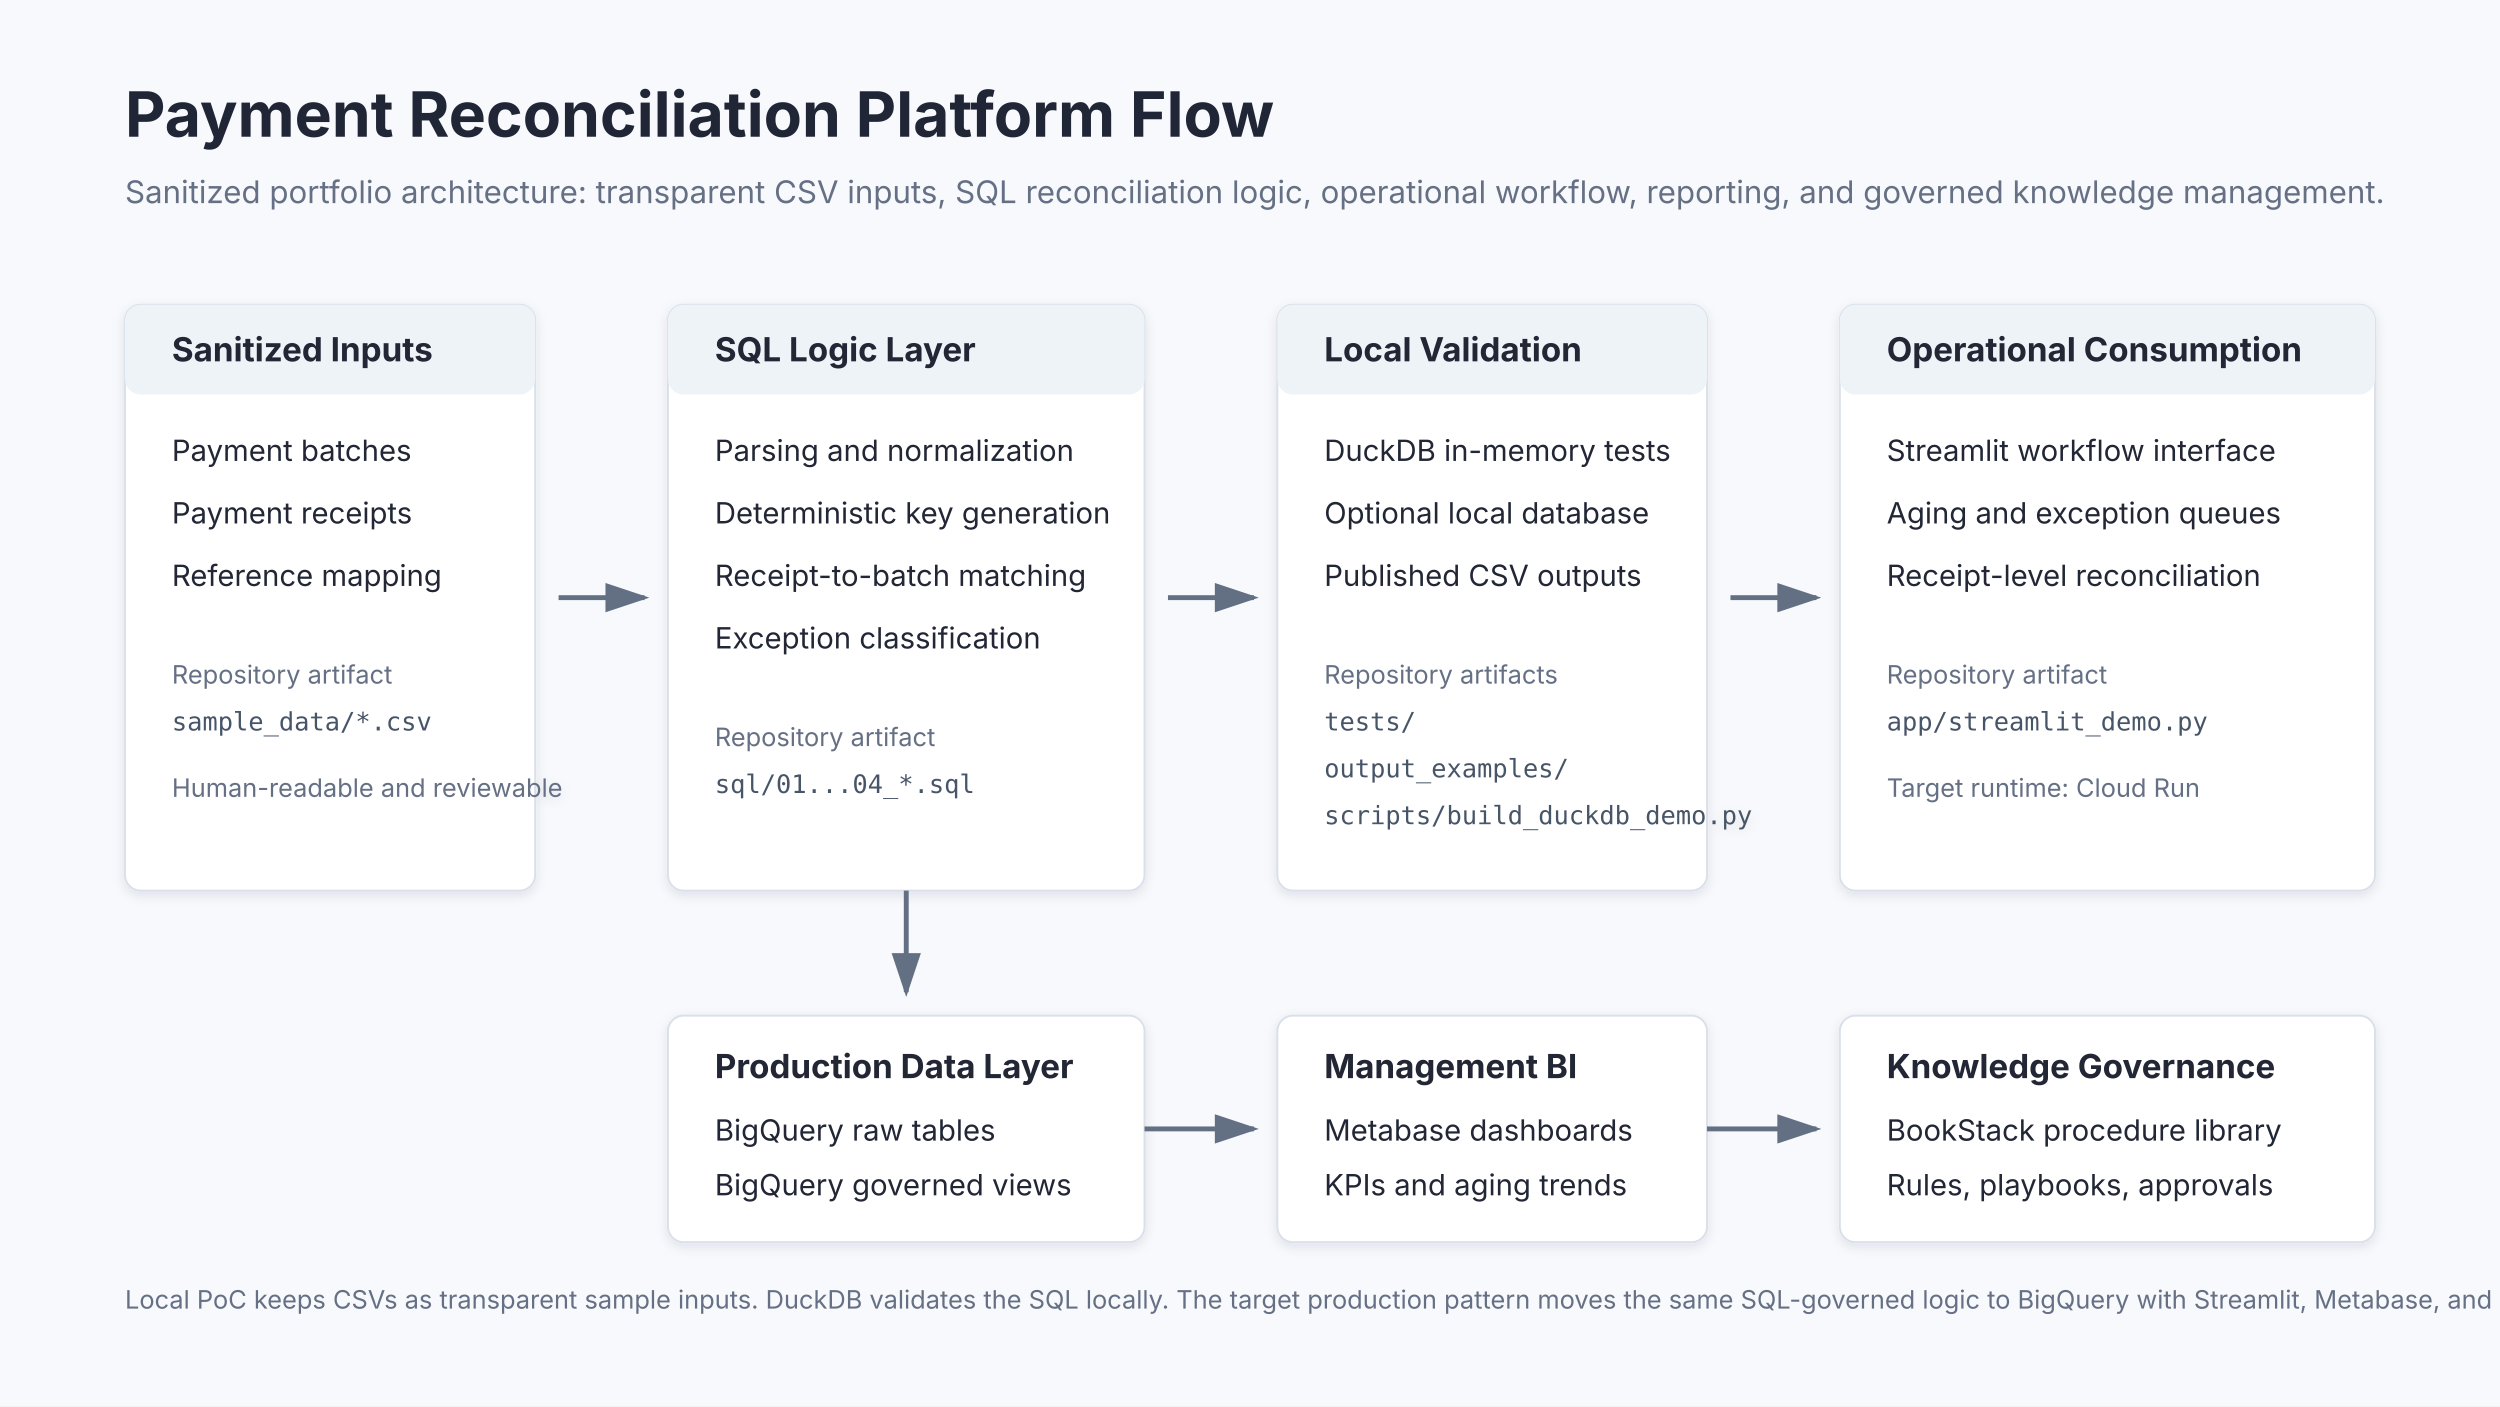
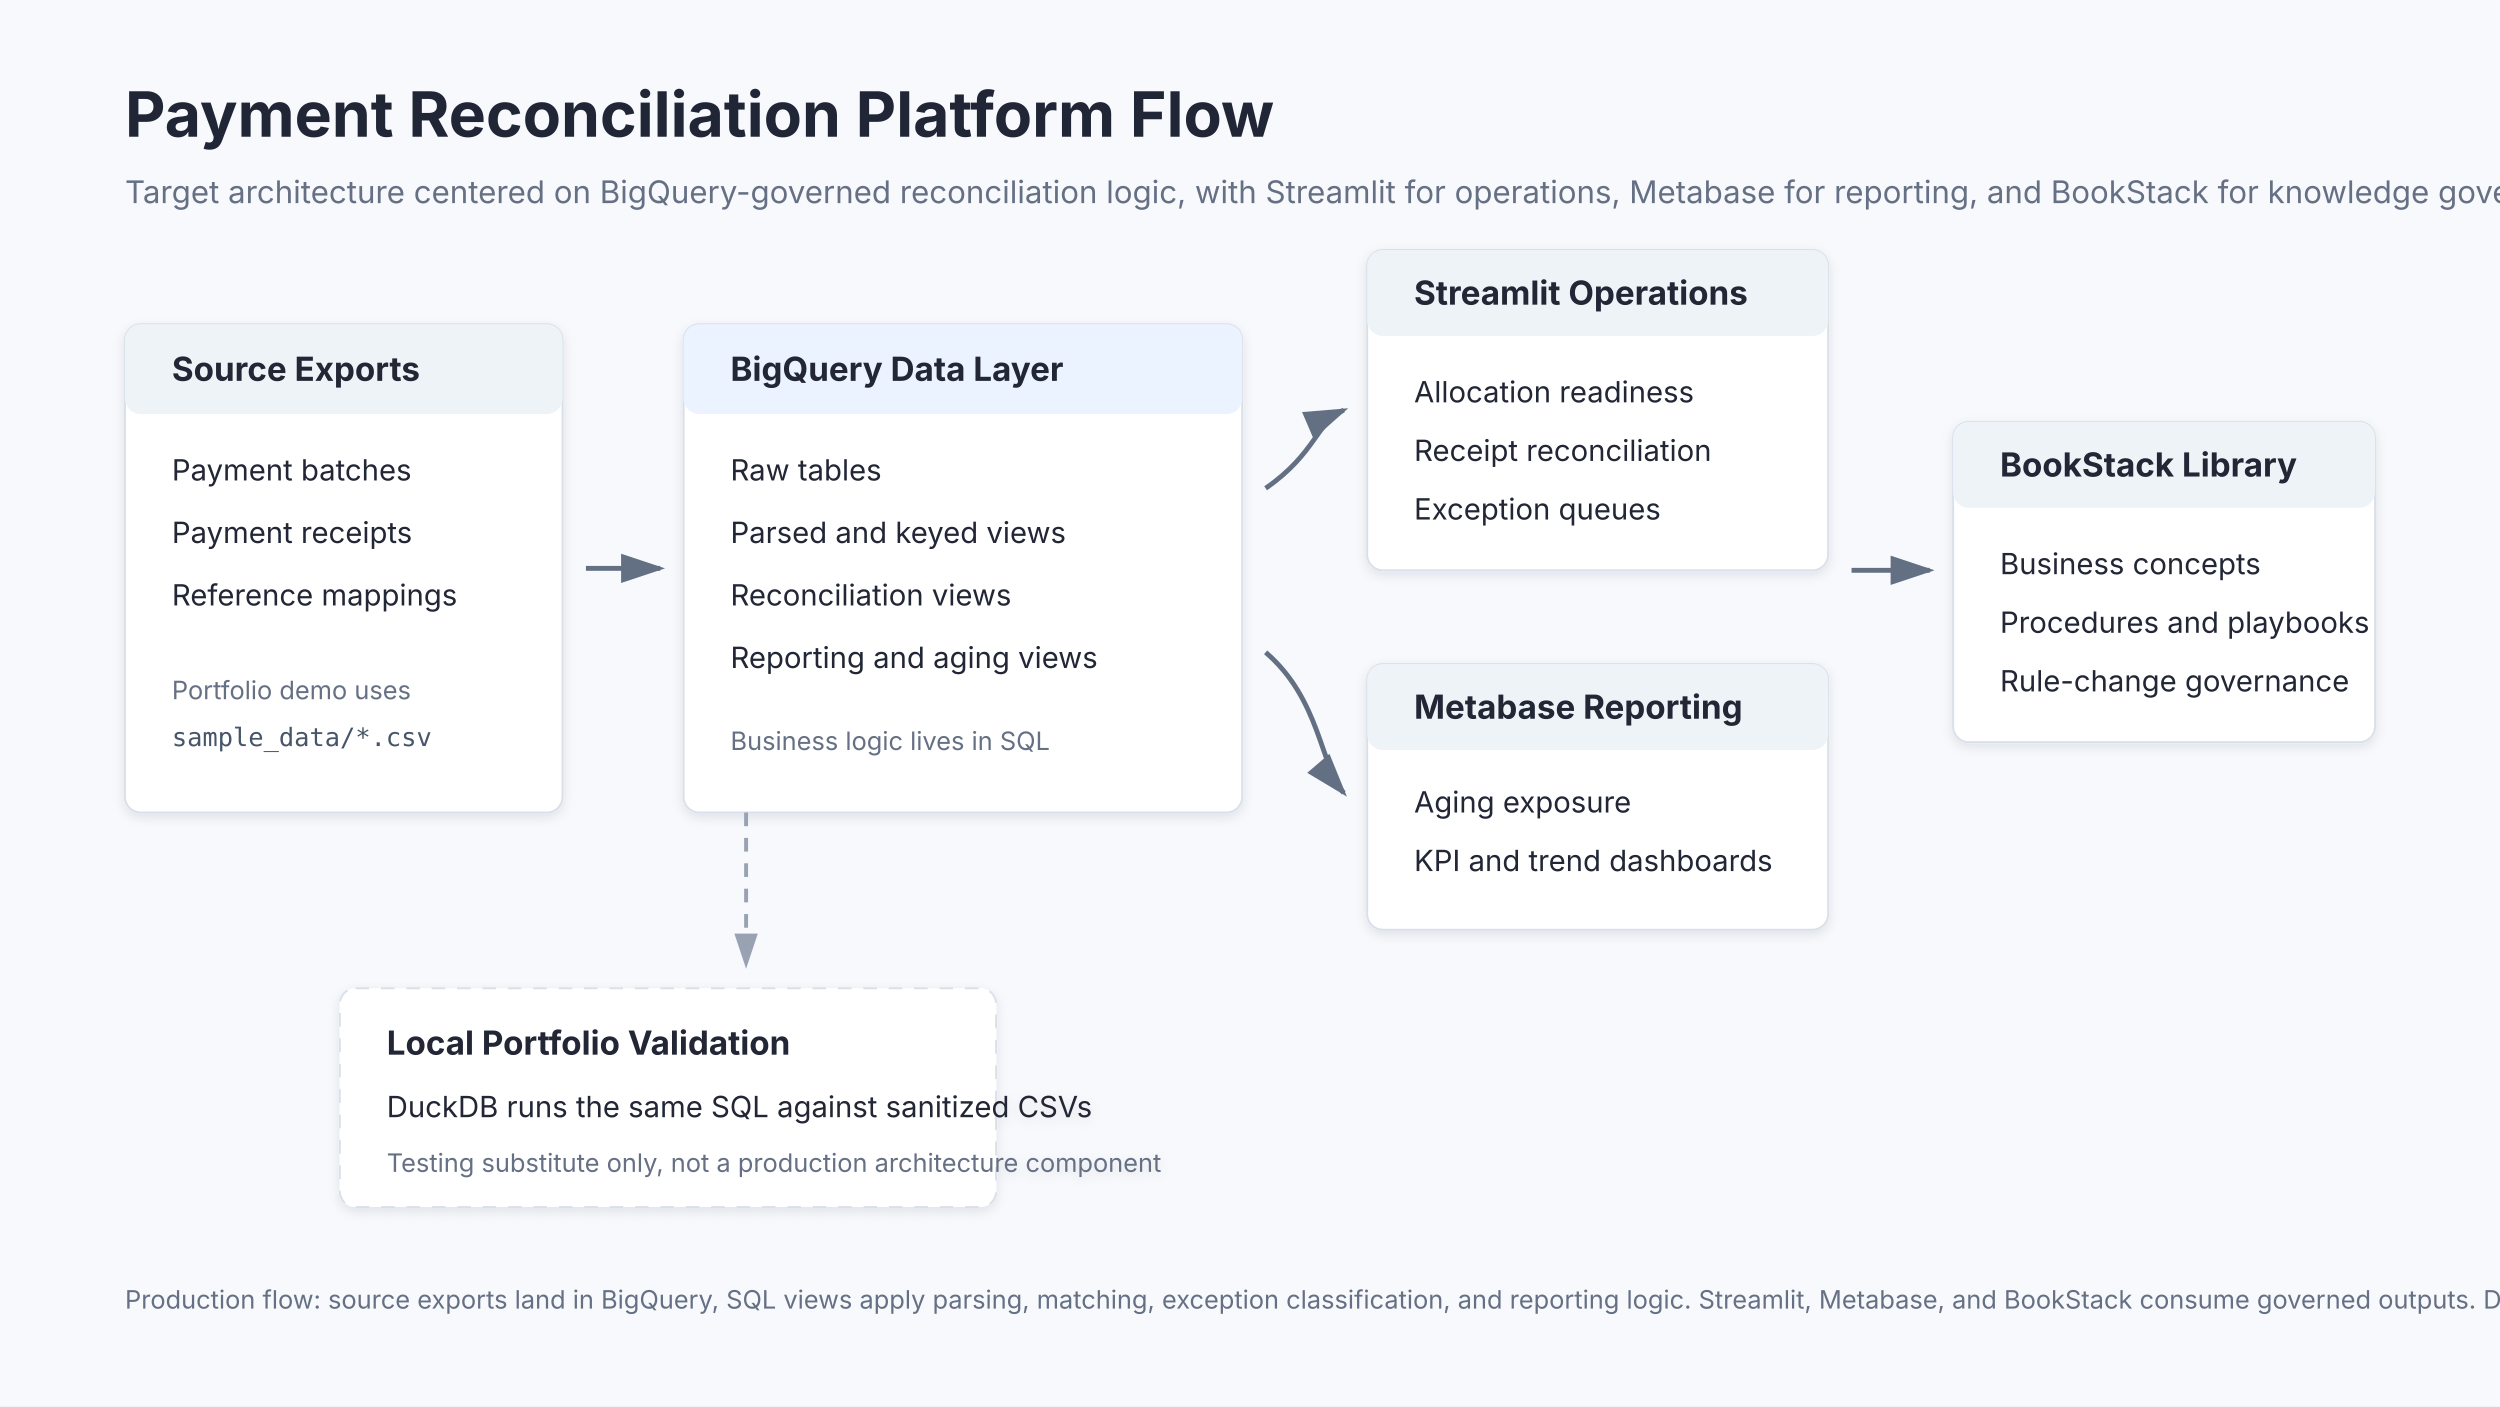
<svg xmlns="http://www.w3.org/2000/svg" width="1280" height="720" viewBox="0 0 1280 720" fill="none">
  <rect width="1280" height="720" fill="#F7F9FC" />
  <text x="64" y="70" font-family="Inter, Segoe UI, Arial, sans-serif" font-size="32" font-weight="700" fill="#202635">Payment Reconciliation Platform Flow</text>
-   <text x="64" y="104" font-family="Inter, Segoe UI, Arial, sans-serif" font-size="16" fill="#667085">Sanitized portfolio architecture: transparent CSV inputs, SQL reconciliation logic, operational workflow, reporting, and governed knowledge management.</text>
+   <text x="64" y="104" font-family="Inter, Segoe UI, Arial, sans-serif" font-size="16" fill="#667085">Target architecture centered on BigQuery-governed reconciliation logic, with Streamlit for operations, Metabase for reporting, and BookStack for knowledge governance.</text>
  <defs>
    <marker id="arrow" markerWidth="10" markerHeight="10" refX="8" refY="3" orient="auto" markerUnits="strokeWidth">
      <path d="M0,0 L0,6 L9,3 z" fill="#637083" />
+     </marker>
+     <marker id="arrow-muted" markerWidth="10" markerHeight="10" refX="8" refY="3" orient="auto" markerUnits="strokeWidth">
+       <path d="M0,0 L0,6 L9,3 z" fill="#98A2B3" />
    </marker>
    <filter id="shadow" x="-20%" y="-20%" width="140%" height="140%">
      <feDropShadow dx="0" dy="2" stdDeviation="3" flood-color="#101828" flood-opacity="0.10" />
    </filter>
  </defs>
  <g filter="url(#shadow)">
-     <rect x="64" y="156" width="210" height="300" rx="8" fill="#FFFFFF" stroke="#D9E0EA" />
-     <rect x="64" y="156" width="210" height="46" rx="8" fill="#EEF3F8" />
-     <text x="88" y="185" font-family="Inter, Segoe UI, Arial, sans-serif" font-size="17" font-weight="700" fill="#202635">Sanitized Inputs</text>
-     <text x="88" y="236" font-family="Inter, Segoe UI, Arial, sans-serif" font-size="15" fill="#202635">Payment batches</text>
-     <text x="88" y="268" font-family="Inter, Segoe UI, Arial, sans-serif" font-size="15" fill="#202635">Payment receipts</text>
-     <text x="88" y="300" font-family="Inter, Segoe UI, Arial, sans-serif" font-size="15" fill="#202635">Reference mapping</text>
-     <text x="88" y="350" font-family="Inter, Segoe UI, Arial, sans-serif" font-size="13" fill="#667085">Repository artifact</text>
-     <text x="88" y="374" font-family="Consolas, Monaco, monospace" font-size="13" fill="#475467">sample_data/*.csv</text>
-     <text x="88" y="408" font-family="Inter, Segoe UI, Arial, sans-serif" font-size="13" fill="#667085">Human-readable and reviewable</text>
+     <rect x="64" y="166" width="224" height="250" rx="8" fill="#FFFFFF" stroke="#D9E0EA" />
+     <rect x="64" y="166" width="224" height="46" rx="8" fill="#EEF3F8" />
+     <text x="88" y="195" font-family="Inter, Segoe UI, Arial, sans-serif" font-size="17" font-weight="700" fill="#202635">Source Exports</text>
+     <text x="88" y="246" font-family="Inter, Segoe UI, Arial, sans-serif" font-size="15" fill="#202635">Payment batches</text>
+     <text x="88" y="278" font-family="Inter, Segoe UI, Arial, sans-serif" font-size="15" fill="#202635">Payment receipts</text>
+     <text x="88" y="310" font-family="Inter, Segoe UI, Arial, sans-serif" font-size="15" fill="#202635">Reference mappings</text>
+     <text x="88" y="358" font-family="Inter, Segoe UI, Arial, sans-serif" font-size="13" fill="#667085">Portfolio demo uses</text>
+     <text x="88" y="382" font-family="Consolas, Monaco, monospace" font-size="13" fill="#475467">sample_data/*.csv</text>
  </g>
  <g filter="url(#shadow)">
-     <rect x="342" y="156" width="244" height="300" rx="8" fill="#FFFFFF" stroke="#D9E0EA" />
-     <rect x="342" y="156" width="244" height="46" rx="8" fill="#EEF3F8" />
-     <text x="366" y="185" font-family="Inter, Segoe UI, Arial, sans-serif" font-size="17" font-weight="700" fill="#202635">SQL Logic Layer</text>
-     <text x="366" y="236" font-family="Inter, Segoe UI, Arial, sans-serif" font-size="15" fill="#202635">Parsing and normalization</text>
-     <text x="366" y="268" font-family="Inter, Segoe UI, Arial, sans-serif" font-size="15" fill="#202635">Deterministic key generation</text>
-     <text x="366" y="300" font-family="Inter, Segoe UI, Arial, sans-serif" font-size="15" fill="#202635">Receipt-to-batch matching</text>
-     <text x="366" y="332" font-family="Inter, Segoe UI, Arial, sans-serif" font-size="15" fill="#202635">Exception classification</text>
-     <text x="366" y="382" font-family="Inter, Segoe UI, Arial, sans-serif" font-size="13" fill="#667085">Repository artifact</text>
-     <text x="366" y="406" font-family="Consolas, Monaco, monospace" font-size="13" fill="#475467">sql/01...04_*.sql</text>
+     <rect x="350" y="166" width="286" height="250" rx="8" fill="#FFFFFF" stroke="#D9E0EA" />
+     <rect x="350" y="166" width="286" height="46" rx="8" fill="#EAF3FF" />
+     <text x="374" y="195" font-family="Inter, Segoe UI, Arial, sans-serif" font-size="17" font-weight="700" fill="#202635">BigQuery Data Layer</text>
+     <text x="374" y="246" font-family="Inter, Segoe UI, Arial, sans-serif" font-size="15" fill="#202635">Raw tables</text>
+     <text x="374" y="278" font-family="Inter, Segoe UI, Arial, sans-serif" font-size="15" fill="#202635">Parsed and keyed views</text>
+     <text x="374" y="310" font-family="Inter, Segoe UI, Arial, sans-serif" font-size="15" fill="#202635">Reconciliation views</text>
+     <text x="374" y="342" font-family="Inter, Segoe UI, Arial, sans-serif" font-size="15" fill="#202635">Reporting and aging views</text>
+     <text x="374" y="384" font-family="Inter, Segoe UI, Arial, sans-serif" font-size="13" fill="#667085">Business logic lives in SQL</text>
  </g>
  <g filter="url(#shadow)">
-     <rect x="654" y="156" width="220" height="300" rx="8" fill="#FFFFFF" stroke="#D9E0EA" />
-     <rect x="654" y="156" width="220" height="46" rx="8" fill="#EEF3F8" />
-     <text x="678" y="185" font-family="Inter, Segoe UI, Arial, sans-serif" font-size="17" font-weight="700" fill="#202635">Local Validation</text>
-     <text x="678" y="236" font-family="Inter, Segoe UI, Arial, sans-serif" font-size="15" fill="#202635">DuckDB in-memory tests</text>
-     <text x="678" y="268" font-family="Inter, Segoe UI, Arial, sans-serif" font-size="15" fill="#202635">Optional local database</text>
-     <text x="678" y="300" font-family="Inter, Segoe UI, Arial, sans-serif" font-size="15" fill="#202635">Published CSV outputs</text>
-     <text x="678" y="350" font-family="Inter, Segoe UI, Arial, sans-serif" font-size="13" fill="#667085">Repository artifacts</text>
-     <text x="678" y="374" font-family="Consolas, Monaco, monospace" font-size="13" fill="#475467">tests/</text>
-     <text x="678" y="398" font-family="Consolas, Monaco, monospace" font-size="13" fill="#475467">output_examples/</text>
-     <text x="678" y="422" font-family="Consolas, Monaco, monospace" font-size="13" fill="#475467">scripts/build_duckdb_demo.py</text>
+     <rect x="700" y="128" width="236" height="164" rx="8" fill="#FFFFFF" stroke="#D9E0EA" />
+     <rect x="700" y="128" width="236" height="44" rx="8" fill="#EEF3F8" />
+     <text x="724" y="156" font-family="Inter, Segoe UI, Arial, sans-serif" font-size="17" font-weight="700" fill="#202635">Streamlit Operations</text>
+     <text x="724" y="206" font-family="Inter, Segoe UI, Arial, sans-serif" font-size="15" fill="#202635">Allocation readiness</text>
+     <text x="724" y="236" font-family="Inter, Segoe UI, Arial, sans-serif" font-size="15" fill="#202635">Receipt reconciliation</text>
+     <text x="724" y="266" font-family="Inter, Segoe UI, Arial, sans-serif" font-size="15" fill="#202635">Exception queues</text>
  </g>
  <g filter="url(#shadow)">
-     <rect x="942" y="156" width="274" height="300" rx="8" fill="#FFFFFF" stroke="#D9E0EA" />
-     <rect x="942" y="156" width="274" height="46" rx="8" fill="#EEF3F8" />
-     <text x="966" y="185" font-family="Inter, Segoe UI, Arial, sans-serif" font-size="17" font-weight="700" fill="#202635">Operational Consumption</text>
-     <text x="966" y="236" font-family="Inter, Segoe UI, Arial, sans-serif" font-size="15" fill="#202635">Streamlit workflow interface</text>
-     <text x="966" y="268" font-family="Inter, Segoe UI, Arial, sans-serif" font-size="15" fill="#202635">Aging and exception queues</text>
-     <text x="966" y="300" font-family="Inter, Segoe UI, Arial, sans-serif" font-size="15" fill="#202635">Receipt-level reconciliation</text>
-     <text x="966" y="350" font-family="Inter, Segoe UI, Arial, sans-serif" font-size="13" fill="#667085">Repository artifact</text>
-     <text x="966" y="374" font-family="Consolas, Monaco, monospace" font-size="13" fill="#475467">app/streamlit_demo.py</text>
-     <text x="966" y="408" font-family="Inter, Segoe UI, Arial, sans-serif" font-size="13" fill="#667085">Target runtime: Cloud Run</text>
-   </g>
-   <path d="M286 306 H330" stroke="#637083" stroke-width="2.5" marker-end="url(#arrow)" />
-   <path d="M598 306 H642" stroke="#637083" stroke-width="2.5" marker-end="url(#arrow)" />
-   <path d="M886 306 H930" stroke="#637083" stroke-width="2.5" marker-end="url(#arrow)" />
-   <g filter="url(#shadow)">
-     <rect x="342" y="520" width="244" height="116" rx="8" fill="#FFFFFF" stroke="#D9E0EA" />
-     <text x="366" y="552" font-family="Inter, Segoe UI, Arial, sans-serif" font-size="17" font-weight="700" fill="#202635">Production Data Layer</text>
-     <text x="366" y="584" font-family="Inter, Segoe UI, Arial, sans-serif" font-size="15" fill="#202635">BigQuery raw tables</text>
-     <text x="366" y="612" font-family="Inter, Segoe UI, Arial, sans-serif" font-size="15" fill="#202635">BigQuery governed views</text>
+     <rect x="700" y="340" width="236" height="136" rx="8" fill="#FFFFFF" stroke="#D9E0EA" />
+     <rect x="700" y="340" width="236" height="44" rx="8" fill="#EEF3F8" />
+     <text x="724" y="368" font-family="Inter, Segoe UI, Arial, sans-serif" font-size="17" font-weight="700" fill="#202635">Metabase Reporting</text>
+     <text x="724" y="416" font-family="Inter, Segoe UI, Arial, sans-serif" font-size="15" fill="#202635">Aging exposure</text>
+     <text x="724" y="446" font-family="Inter, Segoe UI, Arial, sans-serif" font-size="15" fill="#202635">KPI and trend dashboards</text>
  </g>
  <g filter="url(#shadow)">
-     <rect x="654" y="520" width="220" height="116" rx="8" fill="#FFFFFF" stroke="#D9E0EA" />
-     <text x="678" y="552" font-family="Inter, Segoe UI, Arial, sans-serif" font-size="17" font-weight="700" fill="#202635">Management BI</text>
-     <text x="678" y="584" font-family="Inter, Segoe UI, Arial, sans-serif" font-size="15" fill="#202635">Metabase dashboards</text>
-     <text x="678" y="612" font-family="Inter, Segoe UI, Arial, sans-serif" font-size="15" fill="#202635">KPIs and aging trends</text>
+     <rect x="1000" y="216" width="216" height="164" rx="8" fill="#FFFFFF" stroke="#D9E0EA" />
+     <rect x="1000" y="216" width="216" height="44" rx="8" fill="#EEF3F8" />
+     <text x="1024" y="244" font-family="Inter, Segoe UI, Arial, sans-serif" font-size="17" font-weight="700" fill="#202635">BookStack Library</text>
+     <text x="1024" y="294" font-family="Inter, Segoe UI, Arial, sans-serif" font-size="15" fill="#202635">Business concepts</text>
+     <text x="1024" y="324" font-family="Inter, Segoe UI, Arial, sans-serif" font-size="15" fill="#202635">Procedures and playbooks</text>
+     <text x="1024" y="354" font-family="Inter, Segoe UI, Arial, sans-serif" font-size="15" fill="#202635">Rule-change governance</text>
  </g>
+   <path d="M300 291 H338" stroke="#637083" stroke-width="2.5" marker-end="url(#arrow)" />
+   <path d="M648 250 C674 232 674 216 688 210" stroke="#637083" stroke-width="2.5" marker-end="url(#arrow)" />
+   <path d="M648 334 C676 358 676 392 688 406" stroke="#637083" stroke-width="2.5" marker-end="url(#arrow)" />
+   <path d="M948 292 H988" stroke="#637083" stroke-width="2.5" marker-end="url(#arrow)" />
  <g filter="url(#shadow)">
-     <rect x="942" y="520" width="274" height="116" rx="8" fill="#FFFFFF" stroke="#D9E0EA" />
-     <text x="966" y="552" font-family="Inter, Segoe UI, Arial, sans-serif" font-size="17" font-weight="700" fill="#202635">Knowledge Governance</text>
-     <text x="966" y="584" font-family="Inter, Segoe UI, Arial, sans-serif" font-size="15" fill="#202635">BookStack procedure library</text>
-     <text x="966" y="612" font-family="Inter, Segoe UI, Arial, sans-serif" font-size="15" fill="#202635">Rules, playbooks, approvals</text>
+     <rect x="174" y="506" width="336" height="112" rx="8" fill="#FFFFFF" stroke="#D9E0EA" stroke-dasharray="7 6" />
+     <text x="198" y="540" font-family="Inter, Segoe UI, Arial, sans-serif" font-size="17" font-weight="700" fill="#202635">Local Portfolio Validation</text>
+     <text x="198" y="572" font-family="Inter, Segoe UI, Arial, sans-serif" font-size="15" fill="#202635">DuckDB runs the same SQL against sanitized CSVs</text>
+     <text x="198" y="600" font-family="Inter, Segoe UI, Arial, sans-serif" font-size="13" fill="#667085">Testing substitute only, not a production architecture component</text>
  </g>
-   <path d="M464 456 V508" stroke="#637083" stroke-width="2.5" marker-end="url(#arrow)" />
-   <path d="M586 578 H642" stroke="#637083" stroke-width="2.5" marker-end="url(#arrow)" />
-   <path d="M874 578 H930" stroke="#637083" stroke-width="2.5" marker-end="url(#arrow)" />
-   <text x="64" y="670" font-family="Inter, Segoe UI, Arial, sans-serif" font-size="13" fill="#667085">Local PoC keeps CSVs as transparent sample inputs. DuckDB validates the SQL locally. The target production pattern moves the same SQL-governed logic to BigQuery with Streamlit, Metabase, and BookStack as consumption and governance layers.</text>
+   <path d="M382 416 V494" stroke="#98A2B3" stroke-width="2" stroke-dasharray="7 6" marker-end="url(#arrow-muted)" />
+   <text x="64" y="670" font-family="Inter, Segoe UI, Arial, sans-serif" font-size="13" fill="#667085">Production flow: source exports land in BigQuery, SQL views apply parsing, matching, exception classification, and reporting logic. Streamlit, Metabase, and BookStack consume governed outputs. DuckDB appears only as a local validation substitute for the portfolio demo.</text>
</svg>
